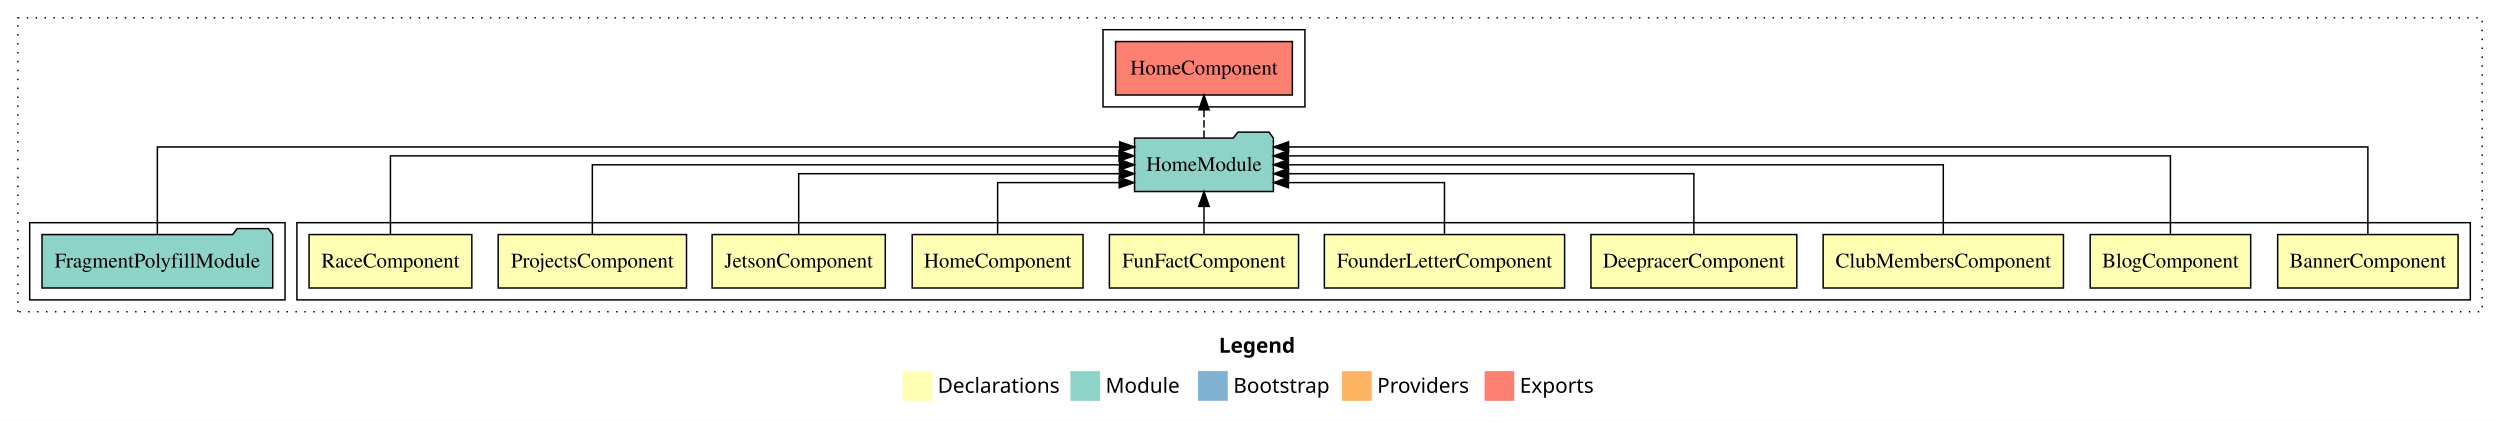
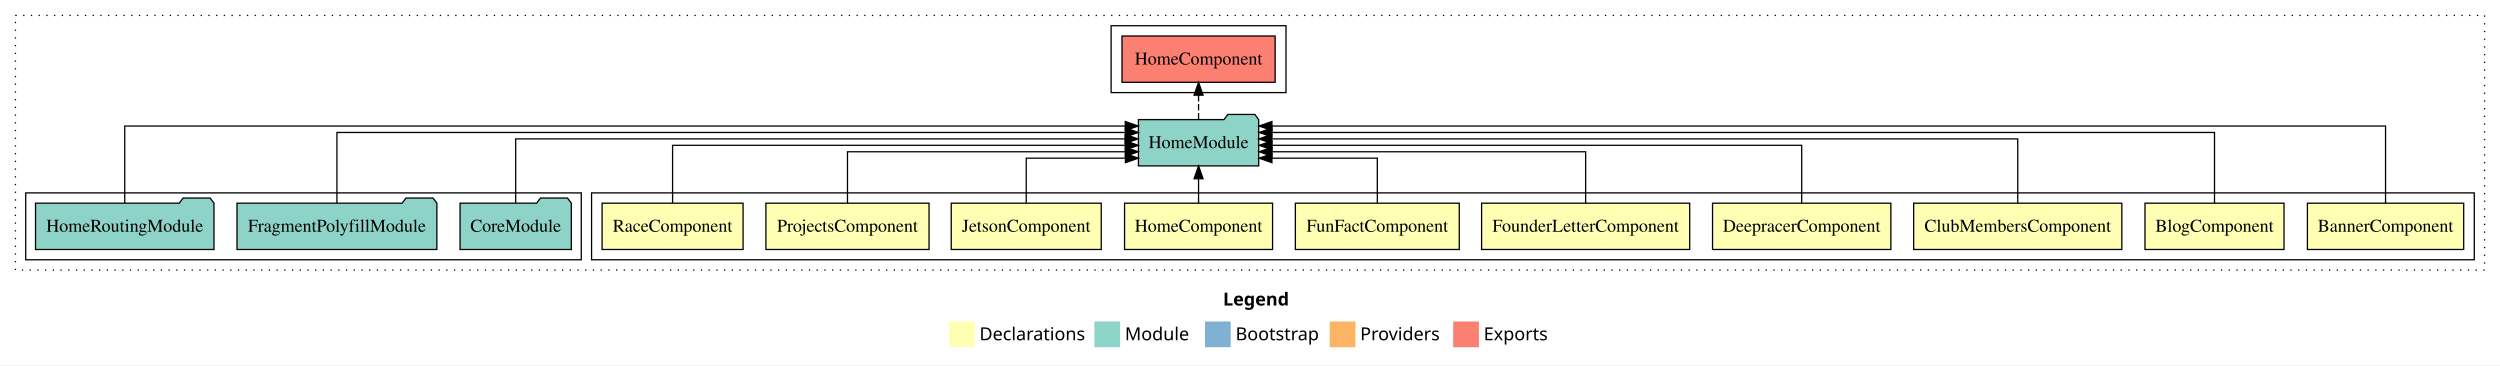
- <svg xmlns="http://www.w3.org/2000/svg" width="1684pt" height="284pt" viewBox="0.00 0.00 1684.00 284.00">
+ <svg xmlns="http://www.w3.org/2000/svg" width="1944pt" height="284pt" viewBox="0.00 0.00 1944.00 284.00">
  <g id="graph0" class="graph" transform="scale(1 1) rotate(0) translate(4 280)">
-     <polygon fill="#ffffff" stroke="transparent" points="-4,4 -4,-280 1680,-280 1680,4 -4,4" />
-     <text text-anchor="start" x="817.009" y="-42.4" font-family="sans-serif" font-weight="bold" font-size="14.00" fill="#000000">Legend</text>
-     <polygon fill="#ffffb3" stroke="transparent" points="604,-10 604,-30 624,-30 624,-10 604,-10" />
-     <text text-anchor="start" x="627.629" y="-15.4" font-family="sans-serif" font-size="14.00" fill="#000000">  Declarations</text>
-     <polygon fill="#8dd3c7" stroke="transparent" points="717,-10 717,-30 737,-30 737,-10 717,-10" />
-     <text text-anchor="start" x="740.725" y="-15.4" font-family="sans-serif" font-size="14.00" fill="#000000">  Module</text>
-     <polygon fill="#80b1d3" stroke="transparent" points="803,-10 803,-30 823,-30 823,-10 803,-10" />
-     <text text-anchor="start" x="826.781" y="-15.4" font-family="sans-serif" font-size="14.00" fill="#000000">  Bootstrap</text>
-     <polygon fill="#fdb462" stroke="transparent" points="900,-10 900,-30 920,-30 920,-10 900,-10" />
-     <text text-anchor="start" x="923.673" y="-15.4" font-family="sans-serif" font-size="14.00" fill="#000000">  Providers</text>
-     <polygon fill="#fb8072" stroke="transparent" points="996,-10 996,-30 1016,-30 1016,-10 996,-10" />
-     <text text-anchor="start" x="1019.726" y="-15.4" font-family="sans-serif" font-size="14.00" fill="#000000">  Exports</text>
+     <polygon fill="#ffffff" stroke="transparent" points="-4,4 -4,-280 1940,-280 1940,4 -4,4" />
+     <text text-anchor="start" x="947.009" y="-42.4" font-family="sans-serif" font-weight="bold" font-size="14.00" fill="#000000">Legend</text>
+     <polygon fill="#ffffb3" stroke="transparent" points="734,-10 734,-30 754,-30 754,-10 734,-10" />
+     <text text-anchor="start" x="757.629" y="-15.4" font-family="sans-serif" font-size="14.00" fill="#000000">  Declarations</text>
+     <polygon fill="#8dd3c7" stroke="transparent" points="847,-10 847,-30 867,-30 867,-10 847,-10" />
+     <text text-anchor="start" x="870.725" y="-15.4" font-family="sans-serif" font-size="14.00" fill="#000000">  Module</text>
+     <polygon fill="#80b1d3" stroke="transparent" points="933,-10 933,-30 953,-30 953,-10 933,-10" />
+     <text text-anchor="start" x="956.781" y="-15.4" font-family="sans-serif" font-size="14.00" fill="#000000">  Bootstrap</text>
+     <polygon fill="#fdb462" stroke="transparent" points="1030,-10 1030,-30 1050,-30 1050,-10 1030,-10" />
+     <text text-anchor="start" x="1053.673" y="-15.4" font-family="sans-serif" font-size="14.00" fill="#000000">  Providers</text>
+     <polygon fill="#fb8072" stroke="transparent" points="1126,-10 1126,-30 1146,-30 1146,-10 1126,-10" />
+     <text text-anchor="start" x="1149.726" y="-15.4" font-family="sans-serif" font-size="14.00" fill="#000000">  Exports</text>
    <g id="clust1" class="cluster">
-       <polygon fill="none" stroke="#000000" stroke-dasharray="1,5" points="8,-70 8,-268 1668,-268 1668,-70 8,-70" />
+       <polygon fill="none" stroke="#000000" stroke-dasharray="1,5" points="8,-70 8,-268 1928,-268 1928,-70 8,-70" />
    </g>
    <g id="clust2" class="cluster">
-       <polygon fill="none" stroke="#000000" points="196,-78 196,-130 1660,-130 1660,-78 196,-78" />
+       <polygon fill="none" stroke="#000000" points="456,-78 456,-130 1920,-130 1920,-78 456,-78" />
    </g>
    <g id="clust13" class="cluster">
-       <polygon fill="none" stroke="#000000" points="16,-78 16,-130 188,-130 188,-78 16,-78" />
+       <polygon fill="none" stroke="#000000" points="16,-78 16,-130 448,-130 448,-78 16,-78" />
    </g>
    <g id="clust14" class="cluster">
-       <polygon fill="none" stroke="#000000" points="739,-208 739,-260 875,-260 875,-208 739,-208" />
+       <polygon fill="none" stroke="#000000" points="860,-208 860,-260 996,-260 996,-208 860,-208" />
    </g>
    <g id="node1" class="node">
-       <polygon fill="#ffffb3" stroke="#000000" points="1651.759,-122 1530.241,-122 1530.241,-86 1651.759,-86 1651.759,-122" />
-       <text text-anchor="middle" x="1591" y="-99.8" font-family="Times,serif" font-size="14.00" fill="#000000">BannerComponent</text>
+       <polygon fill="#ffffb3" stroke="#000000" points="1911.759,-122 1790.241,-122 1790.241,-86 1911.759,-86 1911.759,-122" />
+       <text text-anchor="middle" x="1851" y="-99.8" font-family="Times,serif" font-size="14.00" fill="#000000">BannerComponent</text>
    </g>
    <g id="node11" class="node">
-       <polygon fill="#8dd3c7" stroke="#000000" points="853.762,-187 850.762,-191 829.762,-191 826.762,-187 760.238,-187 760.238,-151 853.762,-151 853.762,-187" />
-       <text text-anchor="middle" x="807" y="-164.8" font-family="Times,serif" font-size="14.00" fill="#000000">HomeModule</text>
+       <polygon fill="#8dd3c7" stroke="#000000" points="974.762,-187 971.762,-191 950.762,-191 947.762,-187 881.238,-187 881.238,-151 974.762,-151 974.762,-187" />
+       <text text-anchor="middle" x="928" y="-164.8" font-family="Times,serif" font-size="14.00" fill="#000000">HomeModule</text>
    </g>
    <g id="edge1" class="edge">
-       <path fill="none" stroke="#000000" d="M1591,-122.248C1591,-145.018 1591,-181 1591,-181 1591,-181 863.986,-181 863.986,-181" />
-       <polygon fill="#000000" stroke="#000000" points="863.986,-177.5 853.986,-181 863.986,-184.5 863.986,-177.5" />
+       <path fill="none" stroke="#000000" d="M1851,-122.091C1851,-145.133 1851,-182 1851,-182 1851,-182 985.041,-182 985.041,-182" />
+       <polygon fill="#000000" stroke="#000000" points="985.041,-178.5 975.041,-182 985.041,-185.5 985.041,-178.5" />
    </g>
    <g id="node2" class="node">
-       <polygon fill="#ffffb3" stroke="#000000" points="1512.061,-122 1403.939,-122 1403.939,-86 1512.061,-86 1512.061,-122" />
-       <text text-anchor="middle" x="1458" y="-99.8" font-family="Times,serif" font-size="14.00" fill="#000000">BlogComponent</text>
+       <polygon fill="#ffffb3" stroke="#000000" points="1772.061,-122 1663.939,-122 1663.939,-86 1772.061,-86 1772.061,-122" />
+       <text text-anchor="middle" x="1718" y="-99.8" font-family="Times,serif" font-size="14.00" fill="#000000">BlogComponent</text>
    </g>
    <g id="edge2" class="edge">
-       <path fill="none" stroke="#000000" d="M1458,-122.284C1458,-143.321 1458,-175 1458,-175 1458,-175 863.818,-175 863.818,-175" />
-       <polygon fill="#000000" stroke="#000000" points="863.818,-171.5 853.818,-175 863.818,-178.5 863.818,-171.5" />
+       <path fill="none" stroke="#000000" d="M1718,-122.045C1718,-143.662 1718,-177 1718,-177 1718,-177 985.052,-177 985.052,-177" />
+       <polygon fill="#000000" stroke="#000000" points="985.052,-173.5 975.052,-177 985.052,-180.5 985.052,-173.5" />
    </g>
    <g id="node3" class="node">
-       <polygon fill="#ffffb3" stroke="#000000" points="1385.93,-122 1224.07,-122 1224.07,-86 1385.93,-86 1385.93,-122" />
-       <text text-anchor="middle" x="1305" y="-99.8" font-family="Times,serif" font-size="14.00" fill="#000000">ClubMembersComponent</text>
+       <polygon fill="#ffffb3" stroke="#000000" points="1645.93,-122 1484.07,-122 1484.07,-86 1645.93,-86 1645.93,-122" />
+       <text text-anchor="middle" x="1565" y="-99.8" font-family="Times,serif" font-size="14.00" fill="#000000">ClubMembersComponent</text>
    </g>
    <g id="edge3" class="edge">
-       <path fill="none" stroke="#000000" d="M1305,-122.106C1305,-141.339 1305,-169 1305,-169 1305,-169 863.851,-169 863.851,-169" />
-       <polygon fill="#000000" stroke="#000000" points="863.851,-165.5 853.851,-169 863.851,-172.5 863.851,-165.5" />
+       <path fill="none" stroke="#000000" d="M1565,-122.223C1565,-142.365 1565,-172 1565,-172 1565,-172 984.84,-172 984.84,-172" />
+       <polygon fill="#000000" stroke="#000000" points="984.84,-168.5 974.84,-172 984.84,-175.5 984.84,-168.5" />
    </g>
    <g id="node4" class="node">
-       <polygon fill="#ffffb3" stroke="#000000" points="1206.333,-122 1067.667,-122 1067.667,-86 1206.333,-86 1206.333,-122" />
-       <text text-anchor="middle" x="1137" y="-99.8" font-family="Times,serif" font-size="14.00" fill="#000000">DeepracerComponent</text>
+       <polygon fill="#ffffb3" stroke="#000000" points="1466.333,-122 1327.667,-122 1327.667,-86 1466.333,-86 1466.333,-122" />
+       <text text-anchor="middle" x="1397" y="-99.8" font-family="Times,serif" font-size="14.00" fill="#000000">DeepracerComponent</text>
    </g>
    <g id="edge4" class="edge">
-       <path fill="none" stroke="#000000" d="M1137,-122.022C1137,-139.373 1137,-163 1137,-163 1137,-163 863.931,-163 863.931,-163" />
-       <polygon fill="#000000" stroke="#000000" points="863.931,-159.5 853.931,-163 863.931,-166.5 863.931,-159.5" />
+       <path fill="none" stroke="#000000" d="M1397,-122.222C1397,-140.828 1397,-167 1397,-167 1397,-167 985.117,-167 985.117,-167" />
+       <polygon fill="#000000" stroke="#000000" points="985.117,-163.5 975.117,-167 985.117,-170.5 985.117,-163.5" />
    </g>
    <g id="node5" class="node">
-       <polygon fill="#ffffb3" stroke="#000000" points="1049.914,-122 888.086,-122 888.086,-86 1049.914,-86 1049.914,-122" />
-       <text text-anchor="middle" x="969" y="-99.8" font-family="Times,serif" font-size="14.00" fill="#000000">FounderLetterComponent</text>
+       <polygon fill="#ffffb3" stroke="#000000" points="1309.914,-122 1148.086,-122 1148.086,-86 1309.914,-86 1309.914,-122" />
+       <text text-anchor="middle" x="1229" y="-99.8" font-family="Times,serif" font-size="14.00" fill="#000000">FounderLetterComponent</text>
    </g>
    <g id="edge5" class="edge">
-       <path fill="none" stroke="#000000" d="M969,-122.24C969,-137.571 969,-157 969,-157 969,-157 863.857,-157 863.857,-157" />
-       <polygon fill="#000000" stroke="#000000" points="863.857,-153.5 853.857,-157 863.857,-160.5 863.857,-153.5" />
+       <path fill="none" stroke="#000000" d="M1229,-122.034C1229,-139.06 1229,-162 1229,-162 1229,-162 985.031,-162 985.031,-162" />
+       <polygon fill="#000000" stroke="#000000" points="985.031,-158.5 975.031,-162 985.031,-165.5 985.031,-158.5" />
    </g>
    <g id="node6" class="node">
-       <polygon fill="#ffffb3" stroke="#000000" points="870.718,-122 743.282,-122 743.282,-86 870.718,-86 870.718,-122" />
-       <text text-anchor="middle" x="807" y="-99.8" font-family="Times,serif" font-size="14.00" fill="#000000">FunFactComponent</text>
+       <polygon fill="#ffffb3" stroke="#000000" points="1130.718,-122 1003.282,-122 1003.282,-86 1130.718,-86 1130.718,-122" />
+       <text text-anchor="middle" x="1067" y="-99.8" font-family="Times,serif" font-size="14.00" fill="#000000">FunFactComponent</text>
    </g>
    <g id="edge6" class="edge">
-       <path fill="none" stroke="#000000" d="M807,-122.106C807,-122.106 807,-140.991 807,-140.991" />
-       <polygon fill="#000000" stroke="#000000" points="803.5,-140.991 807,-150.991 810.5,-140.991 803.5,-140.991" />
+       <path fill="none" stroke="#000000" d="M1067,-122.24C1067,-137.571 1067,-157 1067,-157 1067,-157 985.059,-157 985.059,-157" />
+       <polygon fill="#000000" stroke="#000000" points="985.059,-153.5 975.059,-157 985.059,-160.5 985.059,-153.5" />
    </g>
    <g id="node7" class="node">
-       <polygon fill="#ffffb3" stroke="#000000" points="725.545,-122 610.455,-122 610.455,-86 725.545,-86 725.545,-122" />
-       <text text-anchor="middle" x="668" y="-99.8" font-family="Times,serif" font-size="14.00" fill="#000000">HomeComponent</text>
+       <polygon fill="#ffffb3" stroke="#000000" points="985.545,-122 870.455,-122 870.455,-86 985.545,-86 985.545,-122" />
+       <text text-anchor="middle" x="928" y="-99.8" font-family="Times,serif" font-size="14.00" fill="#000000">HomeComponent</text>
    </g>
    <g id="edge7" class="edge">
-       <path fill="none" stroke="#000000" d="M668,-122.24C668,-137.571 668,-157 668,-157 668,-157 749.941,-157 749.941,-157" />
-       <polygon fill="#000000" stroke="#000000" points="749.941,-160.5 759.941,-157 749.941,-153.5 749.941,-160.5" />
+       <path fill="none" stroke="#000000" d="M928,-122.106C928,-122.106 928,-140.991 928,-140.991" />
+       <polygon fill="#000000" stroke="#000000" points="924.5,-140.991 928,-150.991 931.5,-140.991 924.5,-140.991" />
    </g>
    <g id="node8" class="node">
-       <polygon fill="#ffffb3" stroke="#000000" points="592.327,-122 475.673,-122 475.673,-86 592.327,-86 592.327,-122" />
-       <text text-anchor="middle" x="534" y="-99.8" font-family="Times,serif" font-size="14.00" fill="#000000">JetsonComponent</text>
+       <polygon fill="#ffffb3" stroke="#000000" points="852.327,-122 735.673,-122 735.673,-86 852.327,-86 852.327,-122" />
+       <text text-anchor="middle" x="794" y="-99.8" font-family="Times,serif" font-size="14.00" fill="#000000">JetsonComponent</text>
    </g>
    <g id="edge8" class="edge">
-       <path fill="none" stroke="#000000" d="M534,-122.022C534,-139.373 534,-163 534,-163 534,-163 750.07,-163 750.07,-163" />
-       <polygon fill="#000000" stroke="#000000" points="750.07,-166.5 760.07,-163 750.07,-159.5 750.07,-166.5" />
+       <path fill="none" stroke="#000000" d="M794,-122.24C794,-137.571 794,-157 794,-157 794,-157 871.133,-157 871.133,-157" />
+       <polygon fill="#000000" stroke="#000000" points="871.133,-160.5 881.133,-157 871.133,-153.5 871.133,-160.5" />
    </g>
    <g id="node9" class="node">
-       <polygon fill="#ffffb3" stroke="#000000" points="458.431,-122 331.569,-122 331.569,-86 458.431,-86 458.431,-122" />
-       <text text-anchor="middle" x="395" y="-99.8" font-family="Times,serif" font-size="14.00" fill="#000000">ProjectsComponent</text>
+       <polygon fill="#ffffb3" stroke="#000000" points="718.431,-122 591.569,-122 591.569,-86 718.431,-86 718.431,-122" />
+       <text text-anchor="middle" x="655" y="-99.8" font-family="Times,serif" font-size="14.00" fill="#000000">ProjectsComponent</text>
    </g>
    <g id="edge9" class="edge">
-       <path fill="none" stroke="#000000" d="M395,-122.106C395,-141.339 395,-169 395,-169 395,-169 750.139,-169 750.139,-169" />
-       <polygon fill="#000000" stroke="#000000" points="750.139,-172.5 760.139,-169 750.139,-165.5 750.139,-172.5" />
+       <path fill="none" stroke="#000000" d="M655,-122.034C655,-139.06 655,-162 655,-162 655,-162 871.07,-162 871.07,-162" />
+       <polygon fill="#000000" stroke="#000000" points="871.07,-165.5 881.07,-162 871.07,-158.5 871.07,-165.5" />
    </g>
    <g id="node10" class="node">
-       <polygon fill="#ffffb3" stroke="#000000" points="313.813,-122 204.187,-122 204.187,-86 313.813,-86 313.813,-122" />
-       <text text-anchor="middle" x="259" y="-99.8" font-family="Times,serif" font-size="14.00" fill="#000000">RaceComponent</text>
+       <polygon fill="#ffffb3" stroke="#000000" points="573.813,-122 464.187,-122 464.187,-86 573.813,-86 573.813,-122" />
+       <text text-anchor="middle" x="519" y="-99.8" font-family="Times,serif" font-size="14.00" fill="#000000">RaceComponent</text>
    </g>
    <g id="edge10" class="edge">
-       <path fill="none" stroke="#000000" d="M259,-122.284C259,-143.321 259,-175 259,-175 259,-175 749.803,-175 749.803,-175" />
-       <polygon fill="#000000" stroke="#000000" points="749.804,-178.5 759.803,-175 749.803,-171.5 749.804,-178.5" />
+       <path fill="none" stroke="#000000" d="M519,-122.222C519,-140.828 519,-167 519,-167 519,-167 871.082,-167 871.082,-167" />
+       <polygon fill="#000000" stroke="#000000" points="871.082,-170.5 881.082,-167 871.082,-163.5 871.082,-170.5" />
+     </g>
+     <g id="node15" class="node">
+       <polygon fill="#fb8072" stroke="#000000" points="987.544,-252 868.456,-252 868.456,-216 987.544,-216 987.544,-252" />
+       <text text-anchor="middle" x="928" y="-229.8" font-family="Times,serif" font-size="14.00" fill="#000000">HomeComponent </text>
+     </g>
+     <g id="edge14" class="edge">
+       <path fill="none" stroke="#000000" stroke-dasharray="5,2" d="M928,-187.106C928,-187.106 928,-205.991 928,-205.991" />
+       <polygon fill="#000000" stroke="#000000" points="924.5,-205.991 928,-215.991 931.5,-205.991 924.5,-205.991" />
+     </g>
+     <g id="node12" class="node">
+       <polygon fill="#8dd3c7" stroke="#000000" points="440.262,-122 437.262,-126 416.262,-126 413.262,-122 353.738,-122 353.738,-86 440.262,-86 440.262,-122" />
+       <text text-anchor="middle" x="397" y="-99.8" font-family="Times,serif" font-size="14.00" fill="#000000">CoreModule</text>
+     </g>
+     <g id="edge11" class="edge">
+       <path fill="none" stroke="#000000" d="M397,-122.223C397,-142.365 397,-172 397,-172 397,-172 870.877,-172 870.877,-172" />
+       <polygon fill="#000000" stroke="#000000" points="870.877,-175.5 880.877,-172 870.877,-168.5 870.877,-175.5" />
    </g>
    <g id="node13" class="node">
-       <polygon fill="#fb8072" stroke="#000000" points="866.544,-252 747.456,-252 747.456,-216 866.544,-216 866.544,-252" />
-       <text text-anchor="middle" x="807" y="-229.8" font-family="Times,serif" font-size="14.00" fill="#000000">HomeComponent </text>
+       <polygon fill="#8dd3c7" stroke="#000000" points="335.709,-122 332.709,-126 311.709,-126 308.709,-122 180.291,-122 180.291,-86 335.709,-86 335.709,-122" />
+       <text text-anchor="middle" x="258" y="-99.8" font-family="Times,serif" font-size="14.00" fill="#000000">FragmentPolyfillModule</text>
    </g>
    <g id="edge12" class="edge">
-       <path fill="none" stroke="#000000" stroke-dasharray="5,2" d="M807,-187.106C807,-187.106 807,-205.991 807,-205.991" />
-       <polygon fill="#000000" stroke="#000000" points="803.5,-205.991 807,-215.991 810.5,-205.991 803.5,-205.991" />
+       <path fill="none" stroke="#000000" d="M258,-122.045C258,-143.662 258,-177 258,-177 258,-177 871.153,-177 871.153,-177" />
+       <polygon fill="#000000" stroke="#000000" points="871.153,-180.5 881.153,-177 871.153,-173.5 871.153,-180.5" />
    </g>
-     <g id="node12" class="node">
-       <polygon fill="#8dd3c7" stroke="#000000" points="179.709,-122 176.709,-126 155.709,-126 152.709,-122 24.291,-122 24.291,-86 179.709,-86 179.709,-122" />
-       <text text-anchor="middle" x="102" y="-99.8" font-family="Times,serif" font-size="14.00" fill="#000000">FragmentPolyfillModule</text>
+     <g id="node14" class="node">
+       <polygon fill="#8dd3c7" stroke="#000000" points="162.38,-122 159.38,-126 138.38,-126 135.38,-122 23.62,-122 23.62,-86 162.38,-86 162.38,-122" />
+       <text text-anchor="middle" x="93" y="-99.8" font-family="Times,serif" font-size="14.00" fill="#000000">HomeRoutingModule</text>
    </g>
-     <g id="edge11" class="edge">
-       <path fill="none" stroke="#000000" d="M102,-122.248C102,-145.018 102,-181 102,-181 102,-181 750.197,-181 750.197,-181" />
-       <polygon fill="#000000" stroke="#000000" points="750.197,-184.5 760.197,-181 750.197,-177.5 750.197,-184.5" />
+     <g id="edge13" class="edge">
+       <path fill="none" stroke="#000000" d="M93,-122.091C93,-145.133 93,-182 93,-182 93,-182 871.016,-182 871.016,-182" />
+       <polygon fill="#000000" stroke="#000000" points="871.016,-185.5 881.016,-182 871.016,-178.5 871.016,-185.5" />
    </g>
  </g>
</svg>
